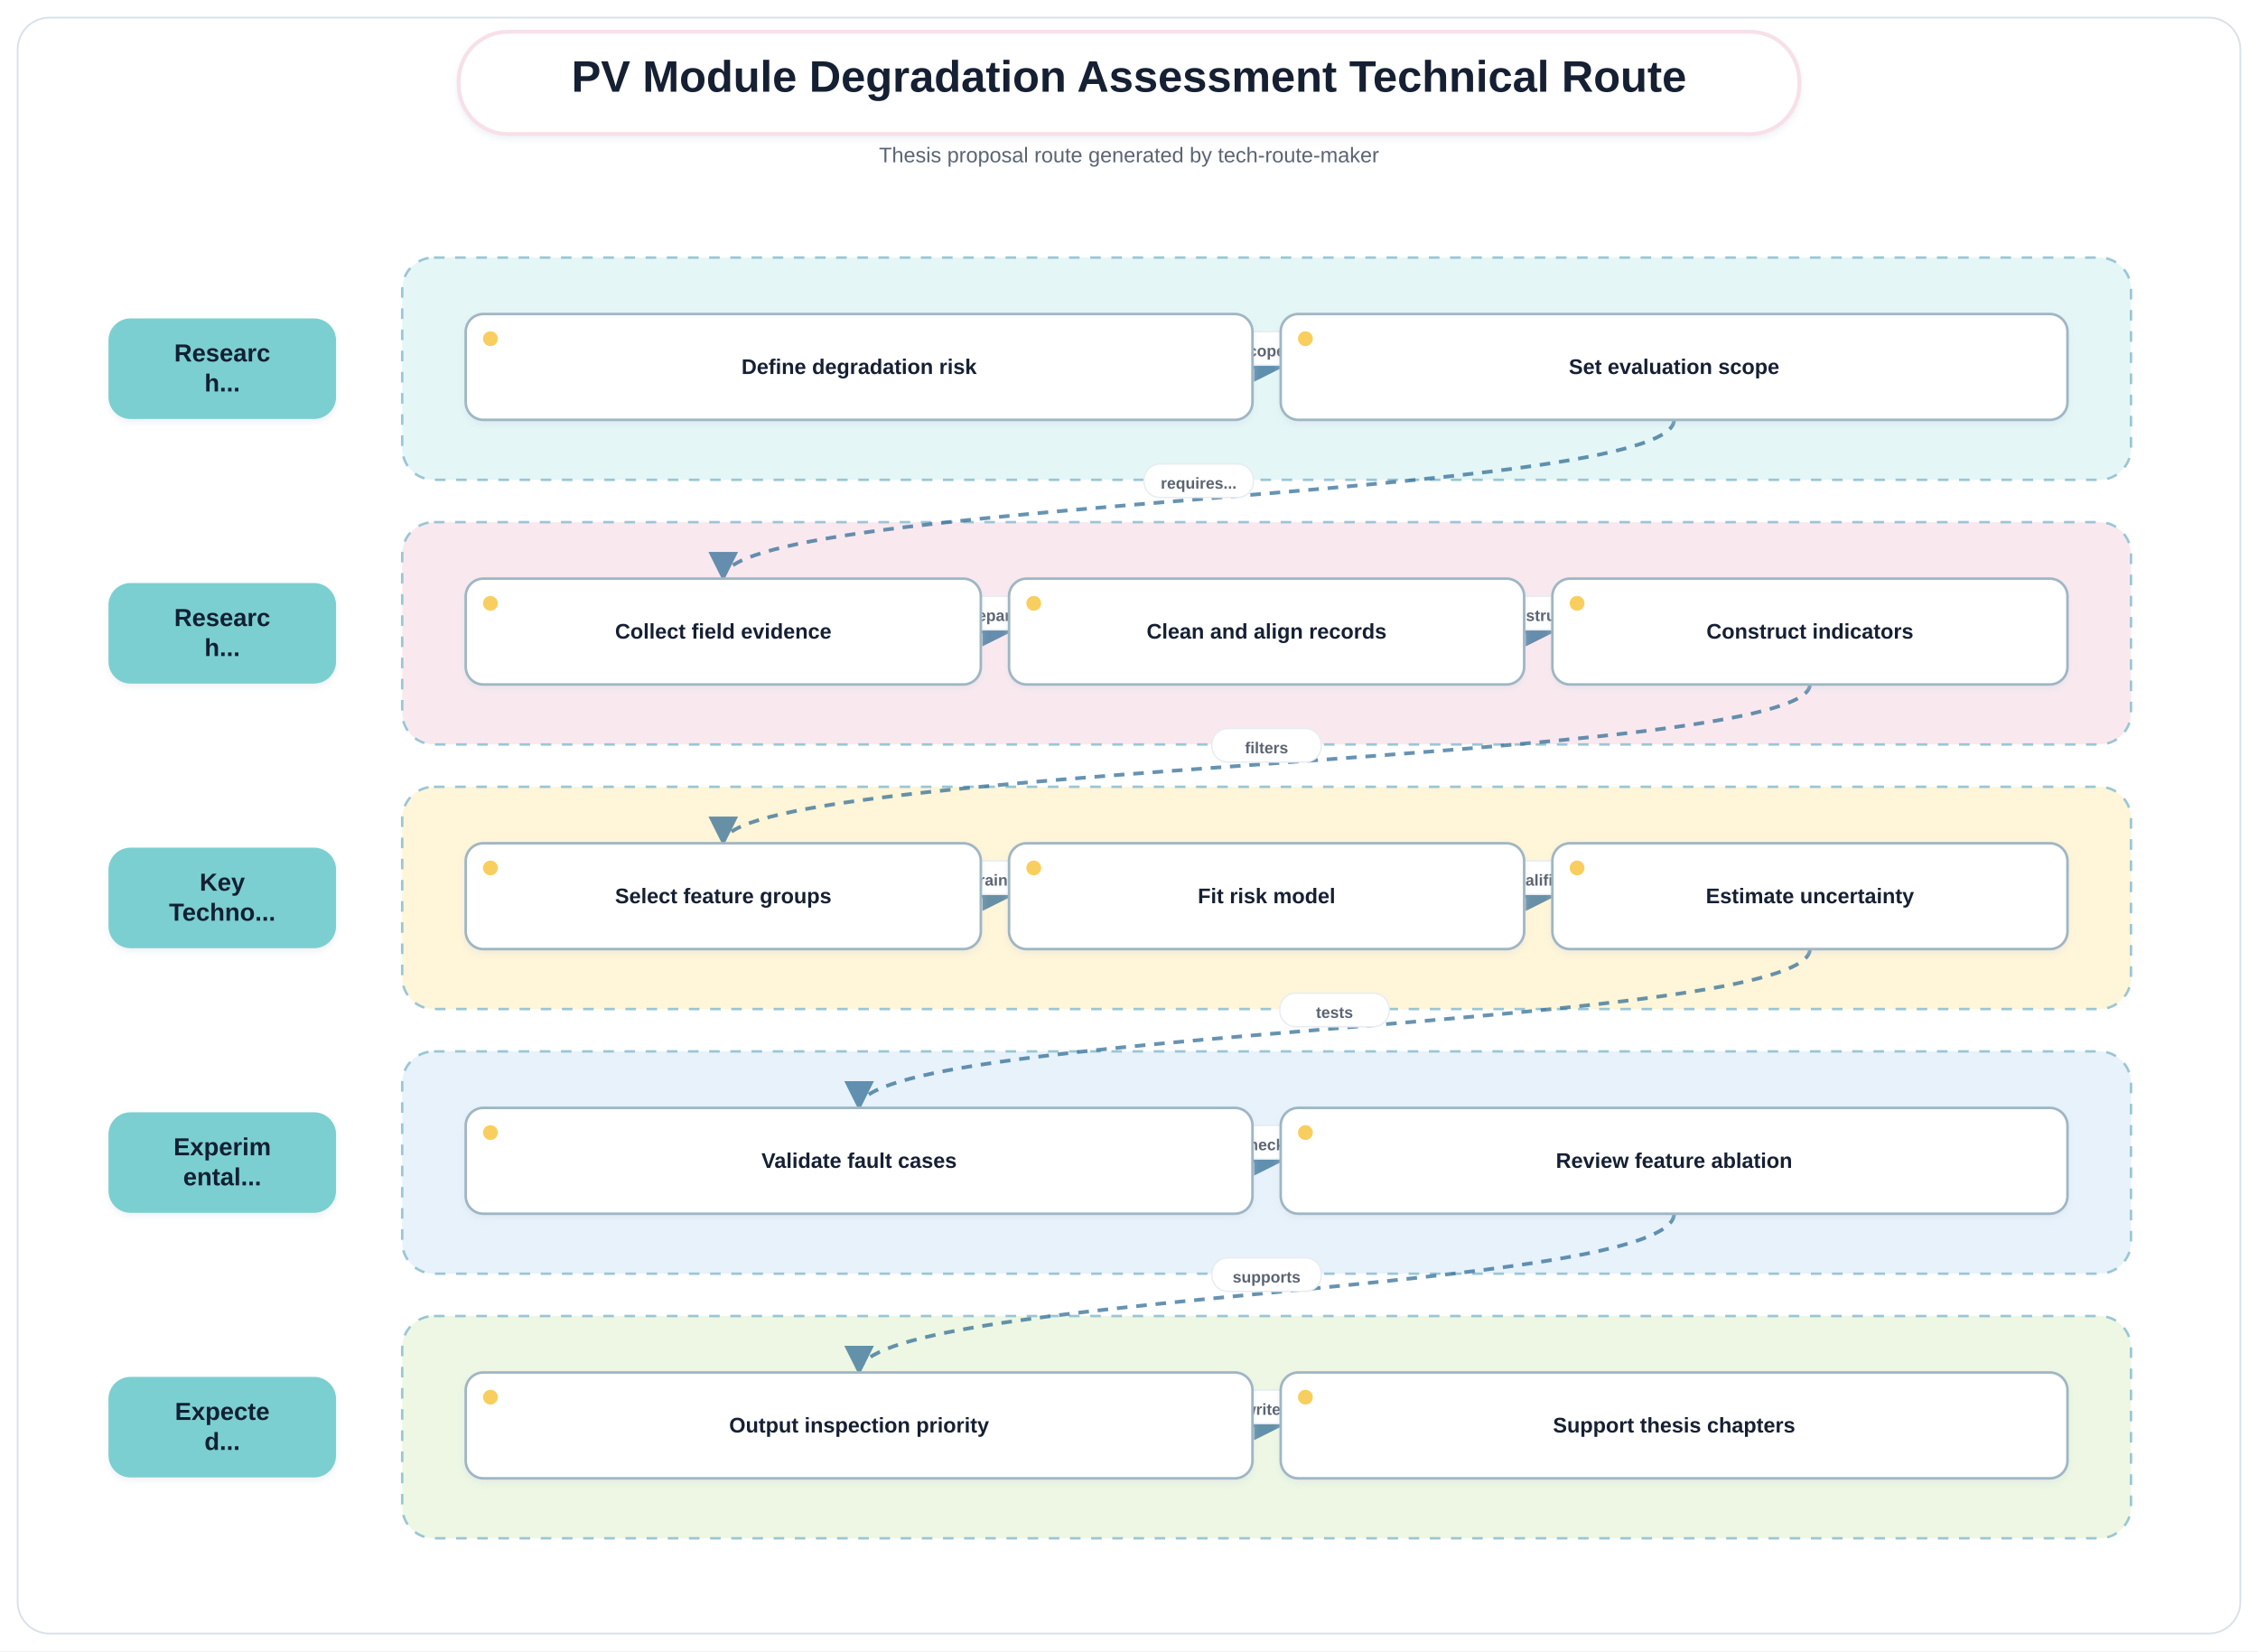
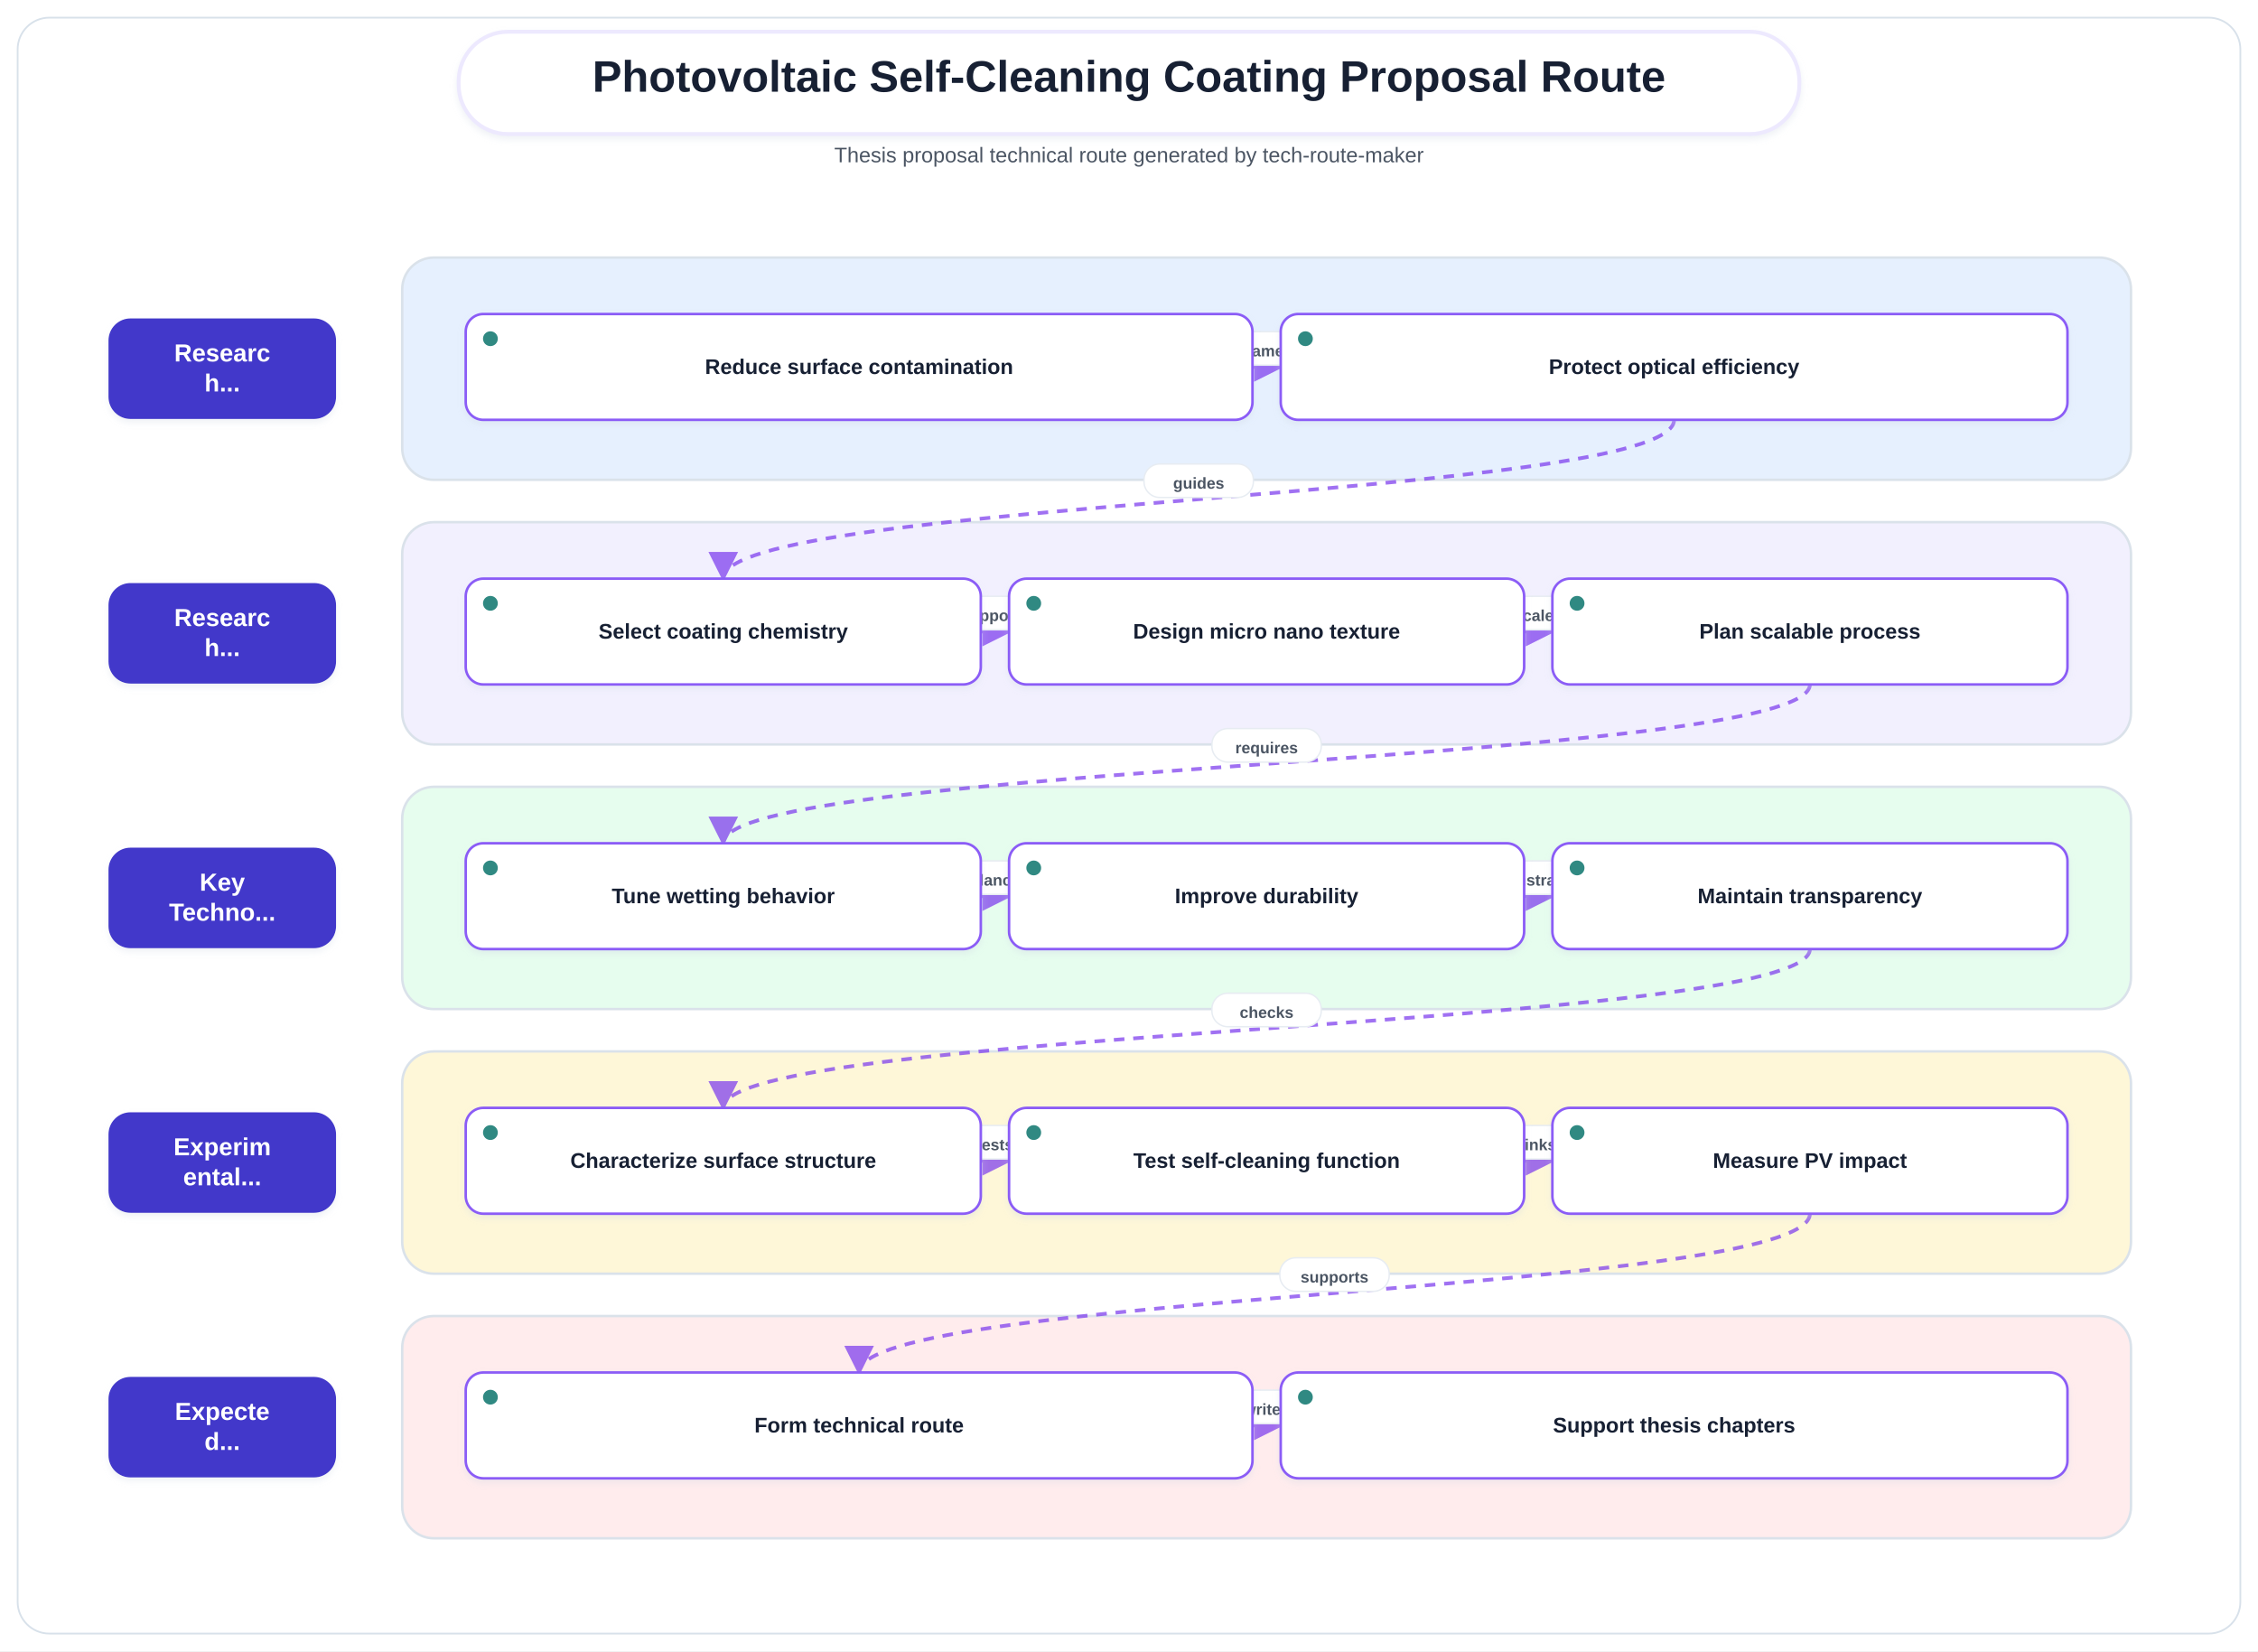
<svg xmlns="http://www.w3.org/2000/svg" width="1280" height="936" viewBox="0 0 1280 936">
  <defs>
    <marker id="arrow" viewBox="0 0 10 10" refX="9" refY="5" markerWidth="8" markerHeight="8" orient="auto-start-reverse">
-       <path d="M 0 0 L 10 5 L 0 10 z" fill="#2C6A93" />
+       <path d="M 0 0 L 10 5 L 0 10 z" fill="#7C3AED" />
    </marker>
    <filter id="softShadow" x="-20%" y="-20%" width="140%" height="140%">
      <feDropShadow dx="0" dy="2" stdDeviation="2" flood-color="#CBD5E1" flood-opacity="0.32" />
    </filter>
  </defs>
  <rect width="100%" height="100%" fill="#FFFFFF" />
  <rect x="10.0" y="10.0" width="1260.0" height="916.0" rx="18" fill="none" stroke="#D8E1EA" stroke-width="1.0" />
-   <rect x="260.0" y="18.0" width="760.0" height="58.0" rx="28" fill="#FFFFFF" stroke="#F7E0E8" stroke-width="2.2" filter="url(#softShadow)" />
-   <text x="640.0" y="52.0" text-anchor="middle" font-size="25" font-family="Arial, Helvetica, sans-serif" font-weight="700" fill="#162033">PV Module Degradation Assessment Technical Route</text>
-   <text x="640.0" y="92.0" text-anchor="middle" font-size="12" font-family="Arial, Helvetica, sans-serif" font-weight="400" fill="#5B6472">Thesis proposal route generated by tech-route-maker</text>
-   <rect x="228.0" y="146.0" width="980.0" height="126.0" rx="18" fill="#D9F2F2" stroke="#6FAEC3" stroke-width="1.4" stroke-dasharray="6 6" opacity="0.70" />
-   <rect x="62.0" y="181.0" width="128.0" height="56.0" rx="12" fill="#7BCFD0" stroke="#7BCFD0" stroke-width="1.0" filter="url(#softShadow)" />
-   <text x="126.0" y="204.9" text-anchor="middle" font-size="14" font-family="Arial, Helvetica, sans-serif" font-weight="700" fill="#122033">Researc</text>
-   <text x="126.0" y="221.9" text-anchor="middle" font-size="14" font-family="Arial, Helvetica, sans-serif" font-weight="700" fill="#122033">h...</text>
-   <rect x="228.0" y="296.0" width="980.0" height="126.0" rx="18" fill="#F7E0E8" stroke="#6FAEC3" stroke-width="1.4" stroke-dasharray="6 6" opacity="0.70" />
-   <rect x="62.0" y="331.0" width="128.0" height="56.0" rx="12" fill="#7BCFD0" stroke="#7BCFD0" stroke-width="1.0" filter="url(#softShadow)" />
-   <text x="126.0" y="354.9" text-anchor="middle" font-size="14" font-family="Arial, Helvetica, sans-serif" font-weight="700" fill="#122033">Researc</text>
-   <text x="126.0" y="371.9" text-anchor="middle" font-size="14" font-family="Arial, Helvetica, sans-serif" font-weight="700" fill="#122033">h...</text>
-   <rect x="228.0" y="446.0" width="980.0" height="126.0" rx="18" fill="#FFF1C7" stroke="#6FAEC3" stroke-width="1.4" stroke-dasharray="6 6" opacity="0.70" />
-   <rect x="62.0" y="481.0" width="128.0" height="56.0" rx="12" fill="#7BCFD0" stroke="#7BCFD0" stroke-width="1.0" filter="url(#softShadow)" />
-   <text x="126.0" y="504.9" text-anchor="middle" font-size="14" font-family="Arial, Helvetica, sans-serif" font-weight="700" fill="#122033">Key</text>
-   <text x="126.0" y="521.9" text-anchor="middle" font-size="14" font-family="Arial, Helvetica, sans-serif" font-weight="700" fill="#122033">Techno...</text>
-   <rect x="228.0" y="596.0" width="980.0" height="126.0" rx="18" fill="#DDECF9" stroke="#6FAEC3" stroke-width="1.4" stroke-dasharray="6 6" opacity="0.70" />
-   <rect x="62.0" y="631.0" width="128.0" height="56.0" rx="12" fill="#7BCFD0" stroke="#7BCFD0" stroke-width="1.0" filter="url(#softShadow)" />
-   <text x="126.0" y="654.9" text-anchor="middle" font-size="14" font-family="Arial, Helvetica, sans-serif" font-weight="700" fill="#122033">Experim</text>
-   <text x="126.0" y="671.9" text-anchor="middle" font-size="14" font-family="Arial, Helvetica, sans-serif" font-weight="700" fill="#122033">ental...</text>
-   <rect x="228.0" y="746.0" width="980.0" height="126.0" rx="18" fill="#E6F4D7" stroke="#6FAEC3" stroke-width="1.4" stroke-dasharray="6 6" opacity="0.70" />
-   <rect x="62.0" y="781.0" width="128.0" height="56.0" rx="12" fill="#7BCFD0" stroke="#7BCFD0" stroke-width="1.0" filter="url(#softShadow)" />
-   <text x="126.0" y="804.9" text-anchor="middle" font-size="14" font-family="Arial, Helvetica, sans-serif" font-weight="700" fill="#122033">Expecte</text>
-   <text x="126.0" y="821.9" text-anchor="middle" font-size="14" font-family="Arial, Helvetica, sans-serif" font-weight="700" fill="#122033">d...</text>
-   <path d="M 710.0 208.0 C 718.0 208.0, 718.0 208.0, 726.0 208.0" fill="none" stroke="#2C6A93" stroke-width="2.1" marker-end="url(#arrow)" opacity="0.72" />
+   <rect x="260.0" y="18.0" width="760.0" height="58.0" rx="28" fill="#FFFFFF" stroke="#EDE9FE" stroke-width="2.2" filter="url(#softShadow)" />
+   <text x="640.0" y="52.0" text-anchor="middle" font-size="25" font-family="Arial, Helvetica, sans-serif" font-weight="700" fill="#172033">Photovoltaic Self-Cleaning Coating Proposal Route</text>
+   <text x="640.0" y="92.0" text-anchor="middle" font-size="12" font-family="Arial, Helvetica, sans-serif" font-weight="400" fill="#4B5563">Thesis proposal technical route generated by tech-route-maker</text>
+   <rect x="228.0" y="146.0" width="980.0" height="126.0" rx="18" fill="#DBEAFE" stroke="#CBD5E1" stroke-width="1.4" opacity="0.70" />
+   <rect x="62.0" y="181.0" width="128.0" height="56.0" rx="12" fill="#4338CA" stroke="#4338CA" stroke-width="1.0" filter="url(#softShadow)" />
+   <text x="126.0" y="204.9" text-anchor="middle" font-size="14" font-family="Arial, Helvetica, sans-serif" font-weight="700" fill="#FFFFFF">Researc</text>
+   <text x="126.0" y="221.9" text-anchor="middle" font-size="14" font-family="Arial, Helvetica, sans-serif" font-weight="700" fill="#FFFFFF">h...</text>
+   <rect x="228.0" y="296.0" width="980.0" height="126.0" rx="18" fill="#EDE9FE" stroke="#CBD5E1" stroke-width="1.4" opacity="0.70" />
+   <rect x="62.0" y="331.0" width="128.0" height="56.0" rx="12" fill="#4338CA" stroke="#4338CA" stroke-width="1.0" filter="url(#softShadow)" />
+   <text x="126.0" y="354.9" text-anchor="middle" font-size="14" font-family="Arial, Helvetica, sans-serif" font-weight="700" fill="#FFFFFF">Researc</text>
+   <text x="126.0" y="371.9" text-anchor="middle" font-size="14" font-family="Arial, Helvetica, sans-serif" font-weight="700" fill="#FFFFFF">h...</text>
+   <rect x="228.0" y="446.0" width="980.0" height="126.0" rx="18" fill="#DCFCE7" stroke="#CBD5E1" stroke-width="1.4" opacity="0.70" />
+   <rect x="62.0" y="481.0" width="128.0" height="56.0" rx="12" fill="#4338CA" stroke="#4338CA" stroke-width="1.0" filter="url(#softShadow)" />
+   <text x="126.0" y="504.9" text-anchor="middle" font-size="14" font-family="Arial, Helvetica, sans-serif" font-weight="700" fill="#FFFFFF">Key</text>
+   <text x="126.0" y="521.9" text-anchor="middle" font-size="14" font-family="Arial, Helvetica, sans-serif" font-weight="700" fill="#FFFFFF">Techno...</text>
+   <rect x="228.0" y="596.0" width="980.0" height="126.0" rx="18" fill="#FEF3C7" stroke="#CBD5E1" stroke-width="1.4" opacity="0.70" />
+   <rect x="62.0" y="631.0" width="128.0" height="56.0" rx="12" fill="#4338CA" stroke="#4338CA" stroke-width="1.0" filter="url(#softShadow)" />
+   <text x="126.0" y="654.9" text-anchor="middle" font-size="14" font-family="Arial, Helvetica, sans-serif" font-weight="700" fill="#FFFFFF">Experim</text>
+   <text x="126.0" y="671.9" text-anchor="middle" font-size="14" font-family="Arial, Helvetica, sans-serif" font-weight="700" fill="#FFFFFF">ental...</text>
+   <rect x="228.0" y="746.0" width="980.0" height="126.0" rx="18" fill="#FFE4E6" stroke="#CBD5E1" stroke-width="1.4" opacity="0.70" />
+   <rect x="62.0" y="781.0" width="128.0" height="56.0" rx="12" fill="#4338CA" stroke="#4338CA" stroke-width="1.0" filter="url(#softShadow)" />
+   <text x="126.0" y="804.9" text-anchor="middle" font-size="14" font-family="Arial, Helvetica, sans-serif" font-weight="700" fill="#FFFFFF">Expecte</text>
+   <text x="126.0" y="821.9" text-anchor="middle" font-size="14" font-family="Arial, Helvetica, sans-serif" font-weight="700" fill="#FFFFFF">d...</text>
+   <path d="M 710.0 208.0 C 718.0 208.0, 718.0 208.0, 726.0 208.0" fill="none" stroke="#7C3AED" stroke-width="2.1" marker-end="url(#arrow)" opacity="0.72" />
  <rect x="687.0" y="188.0" width="62.0" height="19.0" rx="9" fill="#FFFFFF" stroke="#E7ECF2" stroke-width="0.8" />
-   <text x="718.0" y="202.0" text-anchor="middle" font-size="9" font-family="Arial, Helvetica, sans-serif" font-weight="600" fill="#5B6472">scopes</text>
-   <path d="M 949.0 238.0 C 949.0 283.0, 410.0 283.0, 410.0 328.0" fill="none" stroke="#2C6A93" stroke-width="2.1" marker-end="url(#arrow)" opacity="0.72" stroke-dasharray="6 5" />
+   <text x="718.0" y="202.0" text-anchor="middle" font-size="9" font-family="Arial, Helvetica, sans-serif" font-weight="600" fill="#4B5563">frames</text>
+   <path d="M 949.0 238.0 C 949.0 283.0, 410.0 283.0, 410.0 328.0" fill="none" stroke="#7C3AED" stroke-width="2.1" marker-end="url(#arrow)" opacity="0.72" stroke-dasharray="6 5" />
  <rect x="648.5" y="263.0" width="62.0" height="19.0" rx="9" fill="#FFFFFF" stroke="#E7ECF2" stroke-width="0.8" />
-   <text x="679.5" y="277.0" text-anchor="middle" font-size="9" font-family="Arial, Helvetica, sans-serif" font-weight="600" fill="#5B6472">requires...</text>
-   <path d="M 556.0 358.0 C 564.0 358.0, 564.0 358.0, 572.0 358.0" fill="none" stroke="#2C6A93" stroke-width="2.1" marker-end="url(#arrow)" opacity="0.72" />
+   <text x="679.5" y="277.0" text-anchor="middle" font-size="9" font-family="Arial, Helvetica, sans-serif" font-weight="600" fill="#4B5563">guides</text>
+   <path d="M 556.0 358.0 C 564.0 358.0, 564.0 358.0, 572.0 358.0" fill="none" stroke="#7C3AED" stroke-width="2.1" marker-end="url(#arrow)" opacity="0.72" />
  <rect x="533.0" y="338.0" width="62.0" height="19.0" rx="9" fill="#FFFFFF" stroke="#E7ECF2" stroke-width="0.8" />
-   <text x="564.0" y="352.0" text-anchor="middle" font-size="9" font-family="Arial, Helvetica, sans-serif" font-weight="600" fill="#5B6472">prepares</text>
-   <path d="M 864.0 358.0 C 872.0 358.0, 872.0 358.0, 880.0 358.0" fill="none" stroke="#2C6A93" stroke-width="2.1" marker-end="url(#arrow)" opacity="0.72" />
+   <text x="564.0" y="352.0" text-anchor="middle" font-size="9" font-family="Arial, Helvetica, sans-serif" font-weight="600" fill="#4B5563">supports</text>
+   <path d="M 864.0 358.0 C 872.0 358.0, 872.0 358.0, 880.0 358.0" fill="none" stroke="#7C3AED" stroke-width="2.1" marker-end="url(#arrow)" opacity="0.72" />
  <rect x="841.0" y="338.0" width="62.0" height="19.0" rx="9" fill="#FFFFFF" stroke="#E7ECF2" stroke-width="0.8" />
-   <text x="872.0" y="352.0" text-anchor="middle" font-size="9" font-family="Arial, Helvetica, sans-serif" font-weight="600" fill="#5B6472">constructs</text>
-   <path d="M 1026.0 388.0 C 1026.0 433.0, 410.0 433.0, 410.0 478.0" fill="none" stroke="#2C6A93" stroke-width="2.1" marker-end="url(#arrow)" opacity="0.72" stroke-dasharray="6 5" />
+   <text x="872.0" y="352.0" text-anchor="middle" font-size="9" font-family="Arial, Helvetica, sans-serif" font-weight="600" fill="#4B5563">scales</text>
+   <path d="M 1026.0 388.0 C 1026.0 433.0, 410.0 433.0, 410.0 478.0" fill="none" stroke="#7C3AED" stroke-width="2.1" marker-end="url(#arrow)" opacity="0.72" stroke-dasharray="6 5" />
  <rect x="687.0" y="413.0" width="62.0" height="19.0" rx="9" fill="#FFFFFF" stroke="#E7ECF2" stroke-width="0.8" />
-   <text x="718.0" y="427.0" text-anchor="middle" font-size="9" font-family="Arial, Helvetica, sans-serif" font-weight="600" fill="#5B6472">filters</text>
-   <path d="M 556.0 508.0 C 564.0 508.0, 564.0 508.0, 572.0 508.0" fill="none" stroke="#2C6A93" stroke-width="2.1" marker-end="url(#arrow)" opacity="0.72" />
+   <text x="718.0" y="427.0" text-anchor="middle" font-size="9" font-family="Arial, Helvetica, sans-serif" font-weight="600" fill="#4B5563">requires</text>
+   <path d="M 556.0 508.0 C 564.0 508.0, 564.0 508.0, 572.0 508.0" fill="none" stroke="#7C3AED" stroke-width="2.1" marker-end="url(#arrow)" opacity="0.72" />
  <rect x="533.0" y="488.0" width="62.0" height="19.0" rx="9" fill="#FFFFFF" stroke="#E7ECF2" stroke-width="0.8" />
-   <text x="564.0" y="502.0" text-anchor="middle" font-size="9" font-family="Arial, Helvetica, sans-serif" font-weight="600" fill="#5B6472">trains</text>
-   <path d="M 864.0 508.0 C 872.0 508.0, 872.0 508.0, 880.0 508.0" fill="none" stroke="#2C6A93" stroke-width="2.1" marker-end="url(#arrow)" opacity="0.72" />
+   <text x="564.0" y="502.0" text-anchor="middle" font-size="9" font-family="Arial, Helvetica, sans-serif" font-weight="600" fill="#4B5563">balances</text>
+   <path d="M 864.0 508.0 C 872.0 508.0, 872.0 508.0, 880.0 508.0" fill="none" stroke="#7C3AED" stroke-width="2.1" marker-end="url(#arrow)" opacity="0.72" />
  <rect x="841.0" y="488.0" width="62.0" height="19.0" rx="9" fill="#FFFFFF" stroke="#E7ECF2" stroke-width="0.8" />
-   <text x="872.0" y="502.0" text-anchor="middle" font-size="9" font-family="Arial, Helvetica, sans-serif" font-weight="600" fill="#5B6472">qualifies</text>
-   <path d="M 1026.0 538.0 C 1026.0 583.0, 487.0 583.0, 487.0 628.0" fill="none" stroke="#2C6A93" stroke-width="2.1" marker-end="url(#arrow)" opacity="0.72" stroke-dasharray="6 5" />
-   <rect x="725.5" y="563.0" width="62.0" height="19.0" rx="9" fill="#FFFFFF" stroke="#E7ECF2" stroke-width="0.8" />
-   <text x="756.5" y="577.0" text-anchor="middle" font-size="9" font-family="Arial, Helvetica, sans-serif" font-weight="600" fill="#5B6472">tests</text>
-   <path d="M 710.0 658.0 C 718.0 658.0, 718.0 658.0, 726.0 658.0" fill="none" stroke="#2C6A93" stroke-width="2.1" marker-end="url(#arrow)" opacity="0.72" />
-   <rect x="687.0" y="638.0" width="62.0" height="19.0" rx="9" fill="#FFFFFF" stroke="#E7ECF2" stroke-width="0.8" />
-   <text x="718.0" y="652.0" text-anchor="middle" font-size="9" font-family="Arial, Helvetica, sans-serif" font-weight="600" fill="#5B6472">checks</text>
-   <path d="M 949.0 688.0 C 949.0 733.0, 487.0 733.0, 487.0 778.0" fill="none" stroke="#2C6A93" stroke-width="2.1" marker-end="url(#arrow)" opacity="0.72" stroke-dasharray="6 5" />
-   <rect x="687.0" y="713.0" width="62.0" height="19.0" rx="9" fill="#FFFFFF" stroke="#E7ECF2" stroke-width="0.8" />
-   <text x="718.0" y="727.0" text-anchor="middle" font-size="9" font-family="Arial, Helvetica, sans-serif" font-weight="600" fill="#5B6472">supports</text>
-   <path d="M 710.0 808.0 C 718.0 808.0, 718.0 808.0, 726.0 808.0" fill="none" stroke="#2C6A93" stroke-width="2.1" marker-end="url(#arrow)" opacity="0.72" />
+   <text x="872.0" y="502.0" text-anchor="middle" font-size="9" font-family="Arial, Helvetica, sans-serif" font-weight="600" fill="#4B5563">constrains</text>
+   <path d="M 1026.0 538.0 C 1026.0 583.0, 410.0 583.0, 410.0 628.0" fill="none" stroke="#7C3AED" stroke-width="2.1" marker-end="url(#arrow)" opacity="0.72" stroke-dasharray="6 5" />
+   <rect x="687.0" y="563.0" width="62.0" height="19.0" rx="9" fill="#FFFFFF" stroke="#E7ECF2" stroke-width="0.8" />
+   <text x="718.0" y="577.0" text-anchor="middle" font-size="9" font-family="Arial, Helvetica, sans-serif" font-weight="600" fill="#4B5563">checks</text>
+   <path d="M 556.0 658.0 C 564.0 658.0, 564.0 658.0, 572.0 658.0" fill="none" stroke="#7C3AED" stroke-width="2.1" marker-end="url(#arrow)" opacity="0.72" />
+   <rect x="533.0" y="638.0" width="62.0" height="19.0" rx="9" fill="#FFFFFF" stroke="#E7ECF2" stroke-width="0.8" />
+   <text x="564.0" y="652.0" text-anchor="middle" font-size="9" font-family="Arial, Helvetica, sans-serif" font-weight="600" fill="#4B5563">tests</text>
+   <path d="M 864.0 658.0 C 872.0 658.0, 872.0 658.0, 880.0 658.0" fill="none" stroke="#7C3AED" stroke-width="2.1" marker-end="url(#arrow)" opacity="0.72" />
+   <rect x="841.0" y="638.0" width="62.0" height="19.0" rx="9" fill="#FFFFFF" stroke="#E7ECF2" stroke-width="0.8" />
+   <text x="872.0" y="652.0" text-anchor="middle" font-size="9" font-family="Arial, Helvetica, sans-serif" font-weight="600" fill="#4B5563">links</text>
+   <path d="M 1026.0 688.0 C 1026.0 733.0, 487.0 733.0, 487.0 778.0" fill="none" stroke="#7C3AED" stroke-width="2.1" marker-end="url(#arrow)" opacity="0.72" stroke-dasharray="6 5" />
+   <rect x="725.5" y="713.0" width="62.0" height="19.0" rx="9" fill="#FFFFFF" stroke="#E7ECF2" stroke-width="0.8" />
+   <text x="756.5" y="727.0" text-anchor="middle" font-size="9" font-family="Arial, Helvetica, sans-serif" font-weight="600" fill="#4B5563">supports</text>
+   <path d="M 710.0 808.0 C 718.0 808.0, 718.0 808.0, 726.0 808.0" fill="none" stroke="#7C3AED" stroke-width="2.1" marker-end="url(#arrow)" opacity="0.72" />
  <rect x="687.0" y="788.0" width="62.0" height="19.0" rx="9" fill="#FFFFFF" stroke="#E7ECF2" stroke-width="0.8" />
-   <text x="718.0" y="802.0" text-anchor="middle" font-size="9" font-family="Arial, Helvetica, sans-serif" font-weight="600" fill="#5B6472">writes</text>
+   <text x="718.0" y="802.0" text-anchor="middle" font-size="9" font-family="Arial, Helvetica, sans-serif" font-weight="600" fill="#4B5563">writes</text>
  <g class="node" data-node="objective_problem" style="cursor:pointer">
-     <rect x="264.0" y="178.0" width="446.0" height="60.0" rx="10" fill="#FFFFFF" stroke="#9FB6C4" stroke-width="1.45" filter="url(#softShadow)" />
-     <circle cx="278.0" cy="192.0" r="4.2" fill="#F7C744" opacity="0.86" />
-     <text x="487.0" y="212.0" text-anchor="middle" font-size="12" font-family="Arial, Helvetica, sans-serif" font-weight="600" fill="#162033">Define degradation risk</text>
+     <rect x="264.0" y="178.0" width="446.0" height="60.0" rx="10" fill="#FFFFFF" stroke="#8B5CF6" stroke-width="1.45" filter="url(#softShadow)" />
+     <circle cx="278.0" cy="192.0" r="4.2" fill="#0F766E" opacity="0.86" />
+     <text x="487.0" y="212.0" text-anchor="middle" font-size="12" font-family="Arial, Helvetica, sans-serif" font-weight="600" fill="#172033">Reduce surface contamination</text>
  </g>
-   <g class="node" data-node="objective_scope" style="cursor:pointer">
-     <rect x="726.0" y="178.0" width="446.0" height="60.0" rx="10" fill="#FFFFFF" stroke="#9FB6C4" stroke-width="1.45" filter="url(#softShadow)" />
-     <circle cx="740.0" cy="192.0" r="4.2" fill="#F7C744" opacity="0.86" />
-     <text x="949.0" y="212.0" text-anchor="middle" font-size="12" font-family="Arial, Helvetica, sans-serif" font-weight="600" fill="#162033">Set evaluation scope</text>
+   <g class="node" data-node="objective_value" style="cursor:pointer">
+     <rect x="726.0" y="178.0" width="446.0" height="60.0" rx="10" fill="#FFFFFF" stroke="#8B5CF6" stroke-width="1.45" filter="url(#softShadow)" />
+     <circle cx="740.0" cy="192.0" r="4.2" fill="#0F766E" opacity="0.86" />
+     <text x="949.0" y="212.0" text-anchor="middle" font-size="12" font-family="Arial, Helvetica, sans-serif" font-weight="600" fill="#172033">Protect optical efficiency</text>
  </g>
-   <g class="node" data-node="content_collect" style="cursor:pointer">
-     <rect x="264.0" y="328.0" width="292.0" height="60.0" rx="10" fill="#FFFFFF" stroke="#9FB6C4" stroke-width="1.45" filter="url(#softShadow)" />
-     <circle cx="278.0" cy="342.0" r="4.2" fill="#F7C744" opacity="0.86" />
-     <text x="410.0" y="362.0" text-anchor="middle" font-size="12" font-family="Arial, Helvetica, sans-serif" font-weight="600" fill="#162033">Collect field evidence</text>
+   <g class="node" data-node="content_material" style="cursor:pointer">
+     <rect x="264.0" y="328.0" width="292.0" height="60.0" rx="10" fill="#FFFFFF" stroke="#8B5CF6" stroke-width="1.45" filter="url(#softShadow)" />
+     <circle cx="278.0" cy="342.0" r="4.2" fill="#0F766E" opacity="0.86" />
+     <text x="410.0" y="362.0" text-anchor="middle" font-size="12" font-family="Arial, Helvetica, sans-serif" font-weight="600" fill="#172033">Select coating chemistry</text>
  </g>
-   <g class="node" data-node="content_clean" style="cursor:pointer">
-     <rect x="572.0" y="328.0" width="292.0" height="60.0" rx="10" fill="#FFFFFF" stroke="#9FB6C4" stroke-width="1.45" filter="url(#softShadow)" />
-     <circle cx="586.0" cy="342.0" r="4.2" fill="#F7C744" opacity="0.86" />
-     <text x="718.0" y="362.0" text-anchor="middle" font-size="12" font-family="Arial, Helvetica, sans-serif" font-weight="600" fill="#162033">Clean and align records</text>
+   <g class="node" data-node="content_texture" style="cursor:pointer">
+     <rect x="572.0" y="328.0" width="292.0" height="60.0" rx="10" fill="#FFFFFF" stroke="#8B5CF6" stroke-width="1.45" filter="url(#softShadow)" />
+     <circle cx="586.0" cy="342.0" r="4.2" fill="#0F766E" opacity="0.86" />
+     <text x="718.0" y="362.0" text-anchor="middle" font-size="12" font-family="Arial, Helvetica, sans-serif" font-weight="600" fill="#172033">Design micro nano texture</text>
  </g>
-   <g class="node" data-node="content_indicators" style="cursor:pointer">
-     <rect x="880.0" y="328.0" width="292.0" height="60.0" rx="10" fill="#FFFFFF" stroke="#9FB6C4" stroke-width="1.45" filter="url(#softShadow)" />
-     <circle cx="894.0" cy="342.0" r="4.2" fill="#F7C744" opacity="0.86" />
-     <text x="1026.0" y="362.0" text-anchor="middle" font-size="12" font-family="Arial, Helvetica, sans-serif" font-weight="600" fill="#162033">Construct indicators</text>
+   <g class="node" data-node="content_process" style="cursor:pointer">
+     <rect x="880.0" y="328.0" width="292.0" height="60.0" rx="10" fill="#FFFFFF" stroke="#8B5CF6" stroke-width="1.45" filter="url(#softShadow)" />
+     <circle cx="894.0" cy="342.0" r="4.2" fill="#0F766E" opacity="0.86" />
+     <text x="1026.0" y="362.0" text-anchor="middle" font-size="12" font-family="Arial, Helvetica, sans-serif" font-weight="600" fill="#172033">Plan scalable process</text>
  </g>
-   <g class="node" data-node="technology_select" style="cursor:pointer">
-     <rect x="264.0" y="478.0" width="292.0" height="60.0" rx="10" fill="#FFFFFF" stroke="#9FB6C4" stroke-width="1.45" filter="url(#softShadow)" />
-     <circle cx="278.0" cy="492.0" r="4.2" fill="#F7C744" opacity="0.86" />
-     <text x="410.0" y="512.0" text-anchor="middle" font-size="12" font-family="Arial, Helvetica, sans-serif" font-weight="600" fill="#162033">Select feature groups</text>
+   <g class="node" data-node="technology_wettability" style="cursor:pointer">
+     <rect x="264.0" y="478.0" width="292.0" height="60.0" rx="10" fill="#FFFFFF" stroke="#8B5CF6" stroke-width="1.45" filter="url(#softShadow)" />
+     <circle cx="278.0" cy="492.0" r="4.2" fill="#0F766E" opacity="0.86" />
+     <text x="410.0" y="512.0" text-anchor="middle" font-size="12" font-family="Arial, Helvetica, sans-serif" font-weight="600" fill="#172033">Tune wetting behavior</text>
  </g>
-   <g class="node" data-node="technology_model" style="cursor:pointer">
-     <rect x="572.0" y="478.0" width="292.0" height="60.0" rx="10" fill="#FFFFFF" stroke="#9FB6C4" stroke-width="1.45" filter="url(#softShadow)" />
-     <circle cx="586.0" cy="492.0" r="4.2" fill="#F7C744" opacity="0.86" />
-     <text x="718.0" y="512.0" text-anchor="middle" font-size="12" font-family="Arial, Helvetica, sans-serif" font-weight="600" fill="#162033">Fit risk model</text>
+   <g class="node" data-node="technology_durability" style="cursor:pointer">
+     <rect x="572.0" y="478.0" width="292.0" height="60.0" rx="10" fill="#FFFFFF" stroke="#8B5CF6" stroke-width="1.45" filter="url(#softShadow)" />
+     <circle cx="586.0" cy="492.0" r="4.2" fill="#0F766E" opacity="0.86" />
+     <text x="718.0" y="512.0" text-anchor="middle" font-size="12" font-family="Arial, Helvetica, sans-serif" font-weight="600" fill="#172033">Improve durability</text>
  </g>
-   <g class="node" data-node="technology_uncertainty" style="cursor:pointer">
-     <rect x="880.0" y="478.0" width="292.0" height="60.0" rx="10" fill="#FFFFFF" stroke="#9FB6C4" stroke-width="1.45" filter="url(#softShadow)" />
-     <circle cx="894.0" cy="492.0" r="4.2" fill="#F7C744" opacity="0.86" />
-     <text x="1026.0" y="512.0" text-anchor="middle" font-size="12" font-family="Arial, Helvetica, sans-serif" font-weight="600" fill="#162033">Estimate uncertainty</text>
+   <g class="node" data-node="technology_transparency" style="cursor:pointer">
+     <rect x="880.0" y="478.0" width="292.0" height="60.0" rx="10" fill="#FFFFFF" stroke="#8B5CF6" stroke-width="1.45" filter="url(#softShadow)" />
+     <circle cx="894.0" cy="492.0" r="4.2" fill="#0F766E" opacity="0.86" />
+     <text x="1026.0" y="512.0" text-anchor="middle" font-size="12" font-family="Arial, Helvetica, sans-serif" font-weight="600" fill="#172033">Maintain transparency</text>
  </g>
-   <g class="node" data-node="validation_cases" style="cursor:pointer">
-     <rect x="264.0" y="628.0" width="446.0" height="60.0" rx="10" fill="#FFFFFF" stroke="#9FB6C4" stroke-width="1.45" filter="url(#softShadow)" />
-     <circle cx="278.0" cy="642.0" r="4.2" fill="#F7C744" opacity="0.86" />
-     <text x="487.0" y="662.0" text-anchor="middle" font-size="12" font-family="Arial, Helvetica, sans-serif" font-weight="600" fill="#162033">Validate fault cases</text>
+   <g class="node" data-node="validation_surface" style="cursor:pointer">
+     <rect x="264.0" y="628.0" width="292.0" height="60.0" rx="10" fill="#FFFFFF" stroke="#8B5CF6" stroke-width="1.45" filter="url(#softShadow)" />
+     <circle cx="278.0" cy="642.0" r="4.2" fill="#0F766E" opacity="0.86" />
+     <text x="410.0" y="662.0" text-anchor="middle" font-size="12" font-family="Arial, Helvetica, sans-serif" font-weight="600" fill="#172033">Characterize surface structure</text>
  </g>
-   <g class="node" data-node="validation_ablation" style="cursor:pointer">
-     <rect x="726.0" y="628.0" width="446.0" height="60.0" rx="10" fill="#FFFFFF" stroke="#9FB6C4" stroke-width="1.45" filter="url(#softShadow)" />
-     <circle cx="740.0" cy="642.0" r="4.2" fill="#F7C744" opacity="0.86" />
-     <text x="949.0" y="662.0" text-anchor="middle" font-size="12" font-family="Arial, Helvetica, sans-serif" font-weight="600" fill="#162033">Review feature ablation</text>
+   <g class="node" data-node="validation_cleaning" style="cursor:pointer">
+     <rect x="572.0" y="628.0" width="292.0" height="60.0" rx="10" fill="#FFFFFF" stroke="#8B5CF6" stroke-width="1.45" filter="url(#softShadow)" />
+     <circle cx="586.0" cy="642.0" r="4.2" fill="#0F766E" opacity="0.86" />
+     <text x="718.0" y="662.0" text-anchor="middle" font-size="12" font-family="Arial, Helvetica, sans-serif" font-weight="600" fill="#172033">Test self-cleaning function</text>
  </g>
-   <g class="node" data-node="output_priority" style="cursor:pointer">
-     <rect x="264.0" y="778.0" width="446.0" height="60.0" rx="10" fill="#FFFFFF" stroke="#9FB6C4" stroke-width="1.45" filter="url(#softShadow)" />
-     <circle cx="278.0" cy="792.0" r="4.2" fill="#F7C744" opacity="0.86" />
-     <text x="487.0" y="812.0" text-anchor="middle" font-size="12" font-family="Arial, Helvetica, sans-serif" font-weight="600" fill="#162033">Output inspection priority</text>
+   <g class="node" data-node="validation_power" style="cursor:pointer">
+     <rect x="880.0" y="628.0" width="292.0" height="60.0" rx="10" fill="#FFFFFF" stroke="#8B5CF6" stroke-width="1.45" filter="url(#softShadow)" />
+     <circle cx="894.0" cy="642.0" r="4.2" fill="#0F766E" opacity="0.86" />
+     <text x="1026.0" y="662.0" text-anchor="middle" font-size="12" font-family="Arial, Helvetica, sans-serif" font-weight="600" fill="#172033">Measure PV impact</text>
  </g>
-   <g class="node" data-node="output_thesis" style="cursor:pointer">
-     <rect x="726.0" y="778.0" width="446.0" height="60.0" rx="10" fill="#FFFFFF" stroke="#9FB6C4" stroke-width="1.45" filter="url(#softShadow)" />
-     <circle cx="740.0" cy="792.0" r="4.2" fill="#F7C744" opacity="0.86" />
-     <text x="949.0" y="812.0" text-anchor="middle" font-size="12" font-family="Arial, Helvetica, sans-serif" font-weight="600" fill="#162033">Support thesis chapters</text>
+   <g class="node" data-node="outcome_route" style="cursor:pointer">
+     <rect x="264.0" y="778.0" width="446.0" height="60.0" rx="10" fill="#FFFFFF" stroke="#8B5CF6" stroke-width="1.45" filter="url(#softShadow)" />
+     <circle cx="278.0" cy="792.0" r="4.2" fill="#0F766E" opacity="0.86" />
+     <text x="487.0" y="812.0" text-anchor="middle" font-size="12" font-family="Arial, Helvetica, sans-serif" font-weight="600" fill="#172033">Form technical route</text>
+   </g>
+   <g class="node" data-node="outcome_thesis" style="cursor:pointer">
+     <rect x="726.0" y="778.0" width="446.0" height="60.0" rx="10" fill="#FFFFFF" stroke="#8B5CF6" stroke-width="1.45" filter="url(#softShadow)" />
+     <circle cx="740.0" cy="792.0" r="4.2" fill="#0F766E" opacity="0.86" />
+     <text x="949.0" y="812.0" text-anchor="middle" font-size="12" font-family="Arial, Helvetica, sans-serif" font-weight="600" fill="#172033">Support thesis chapters</text>
  </g>
</svg>
